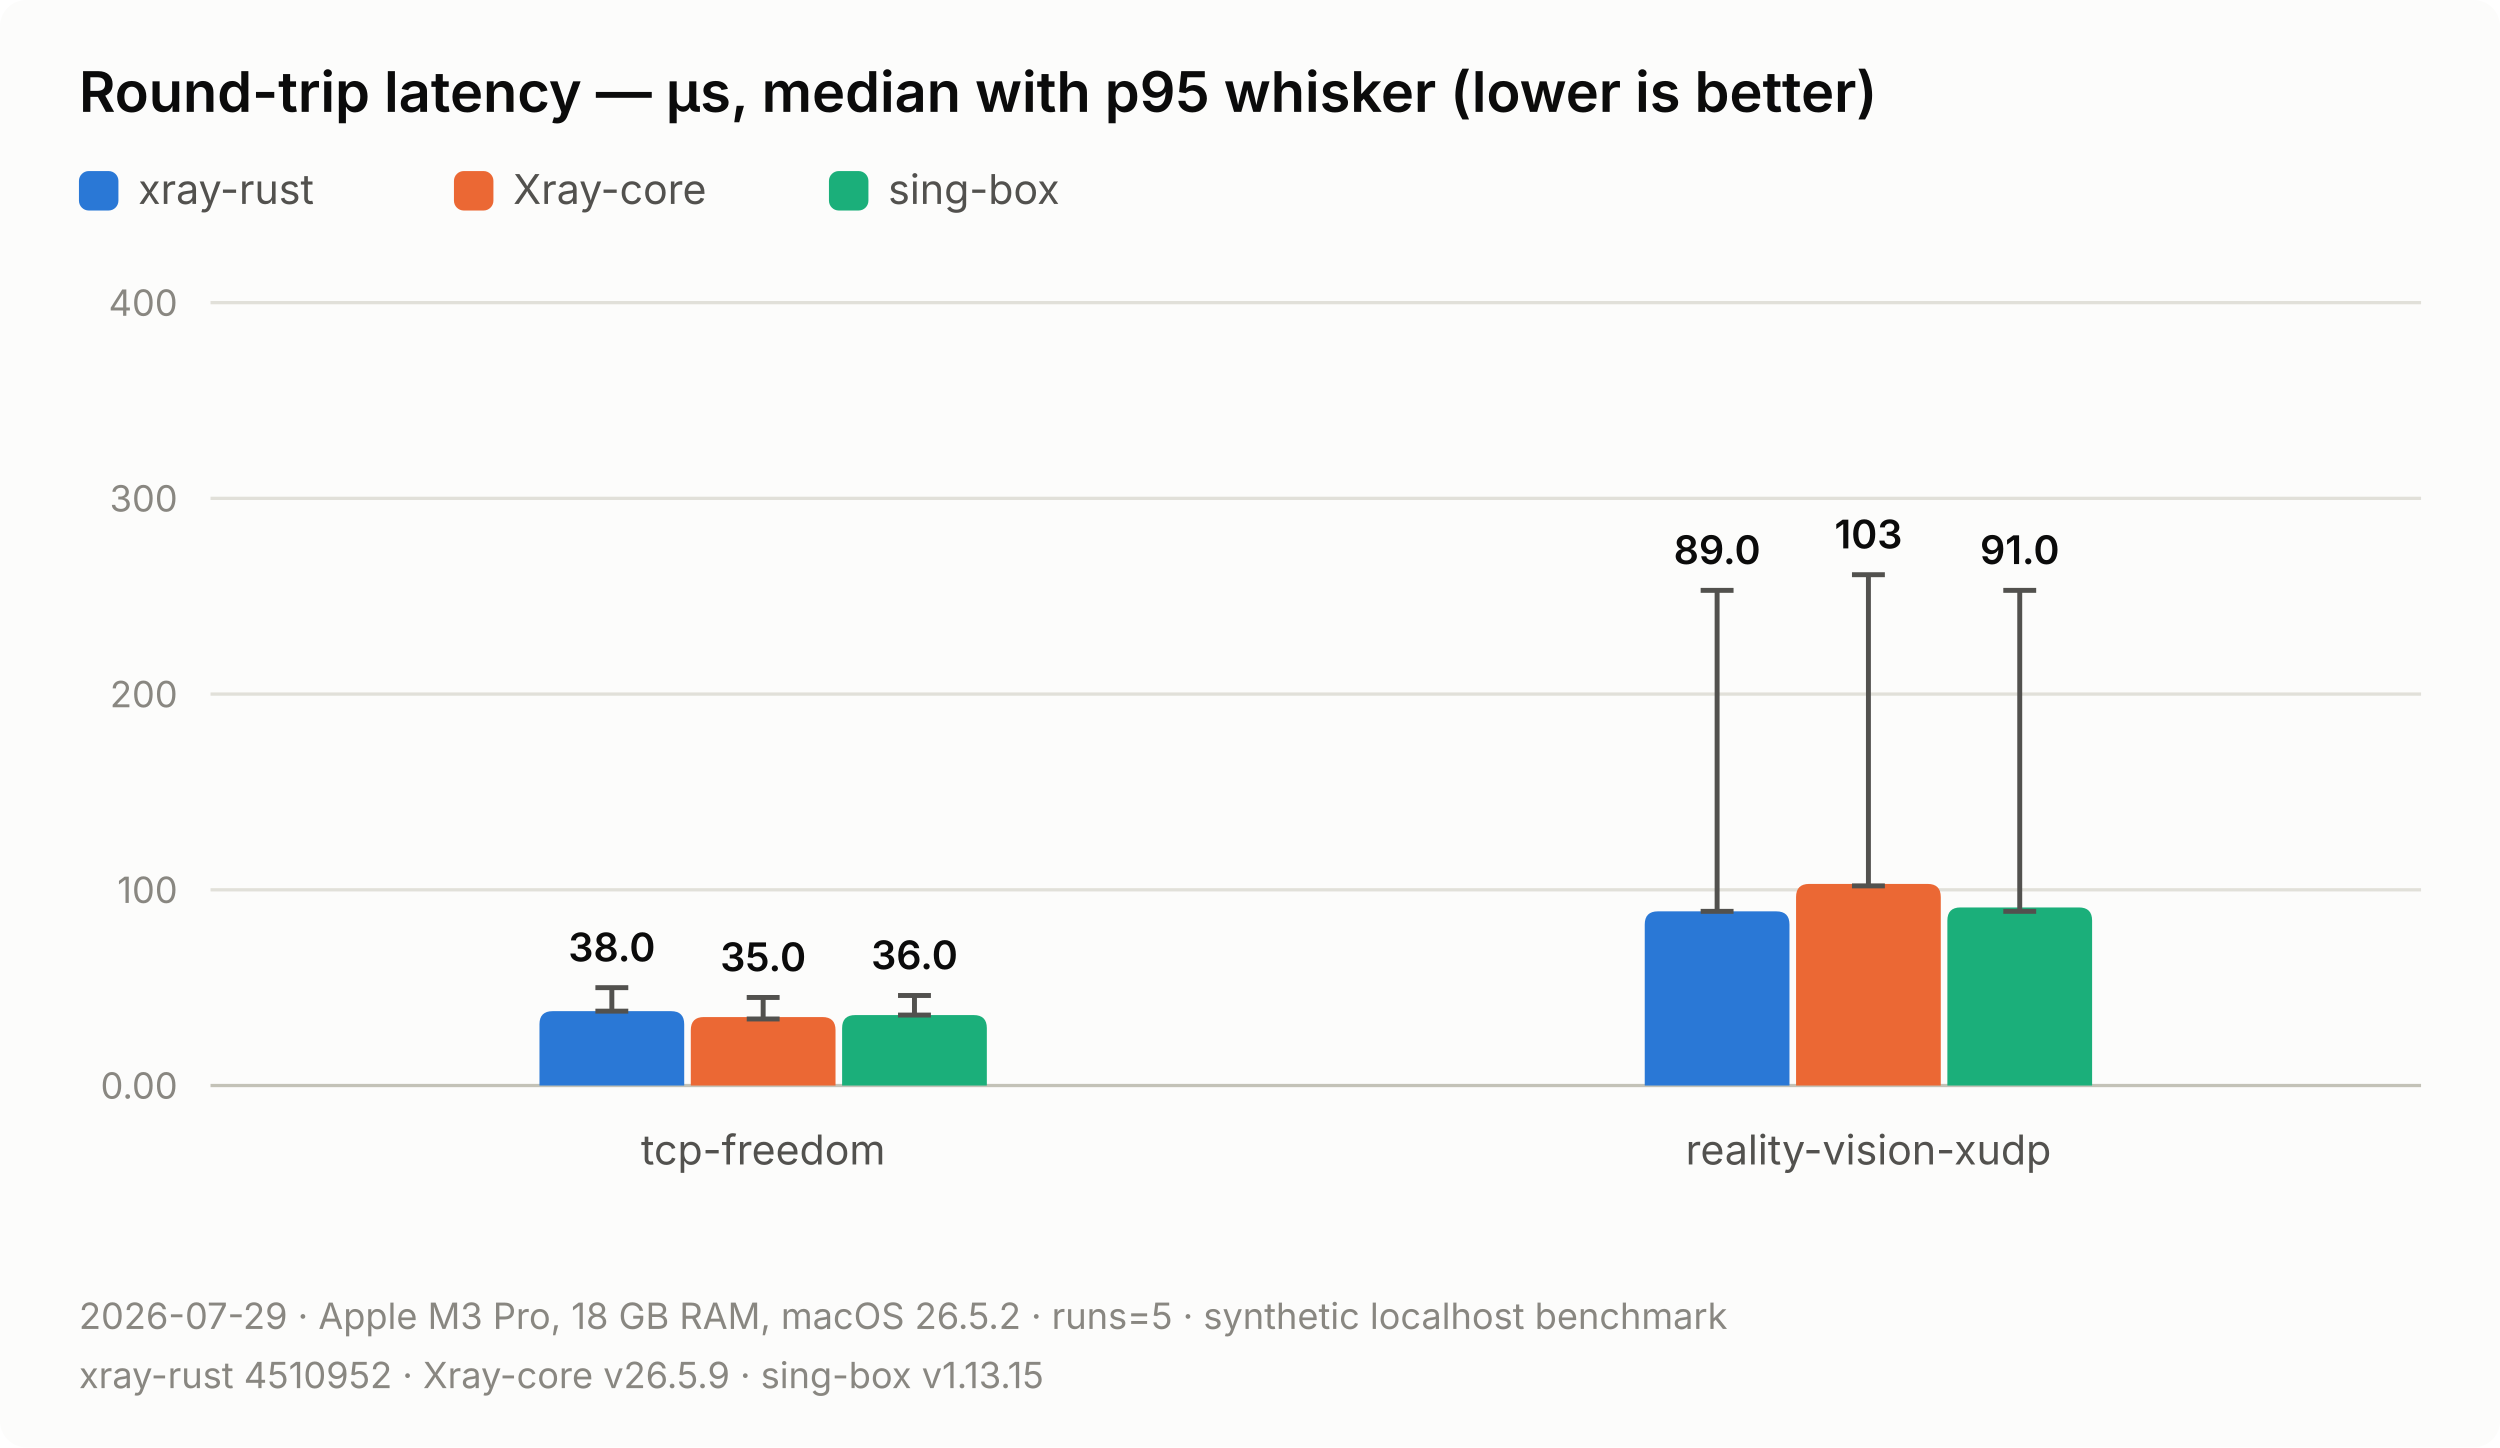
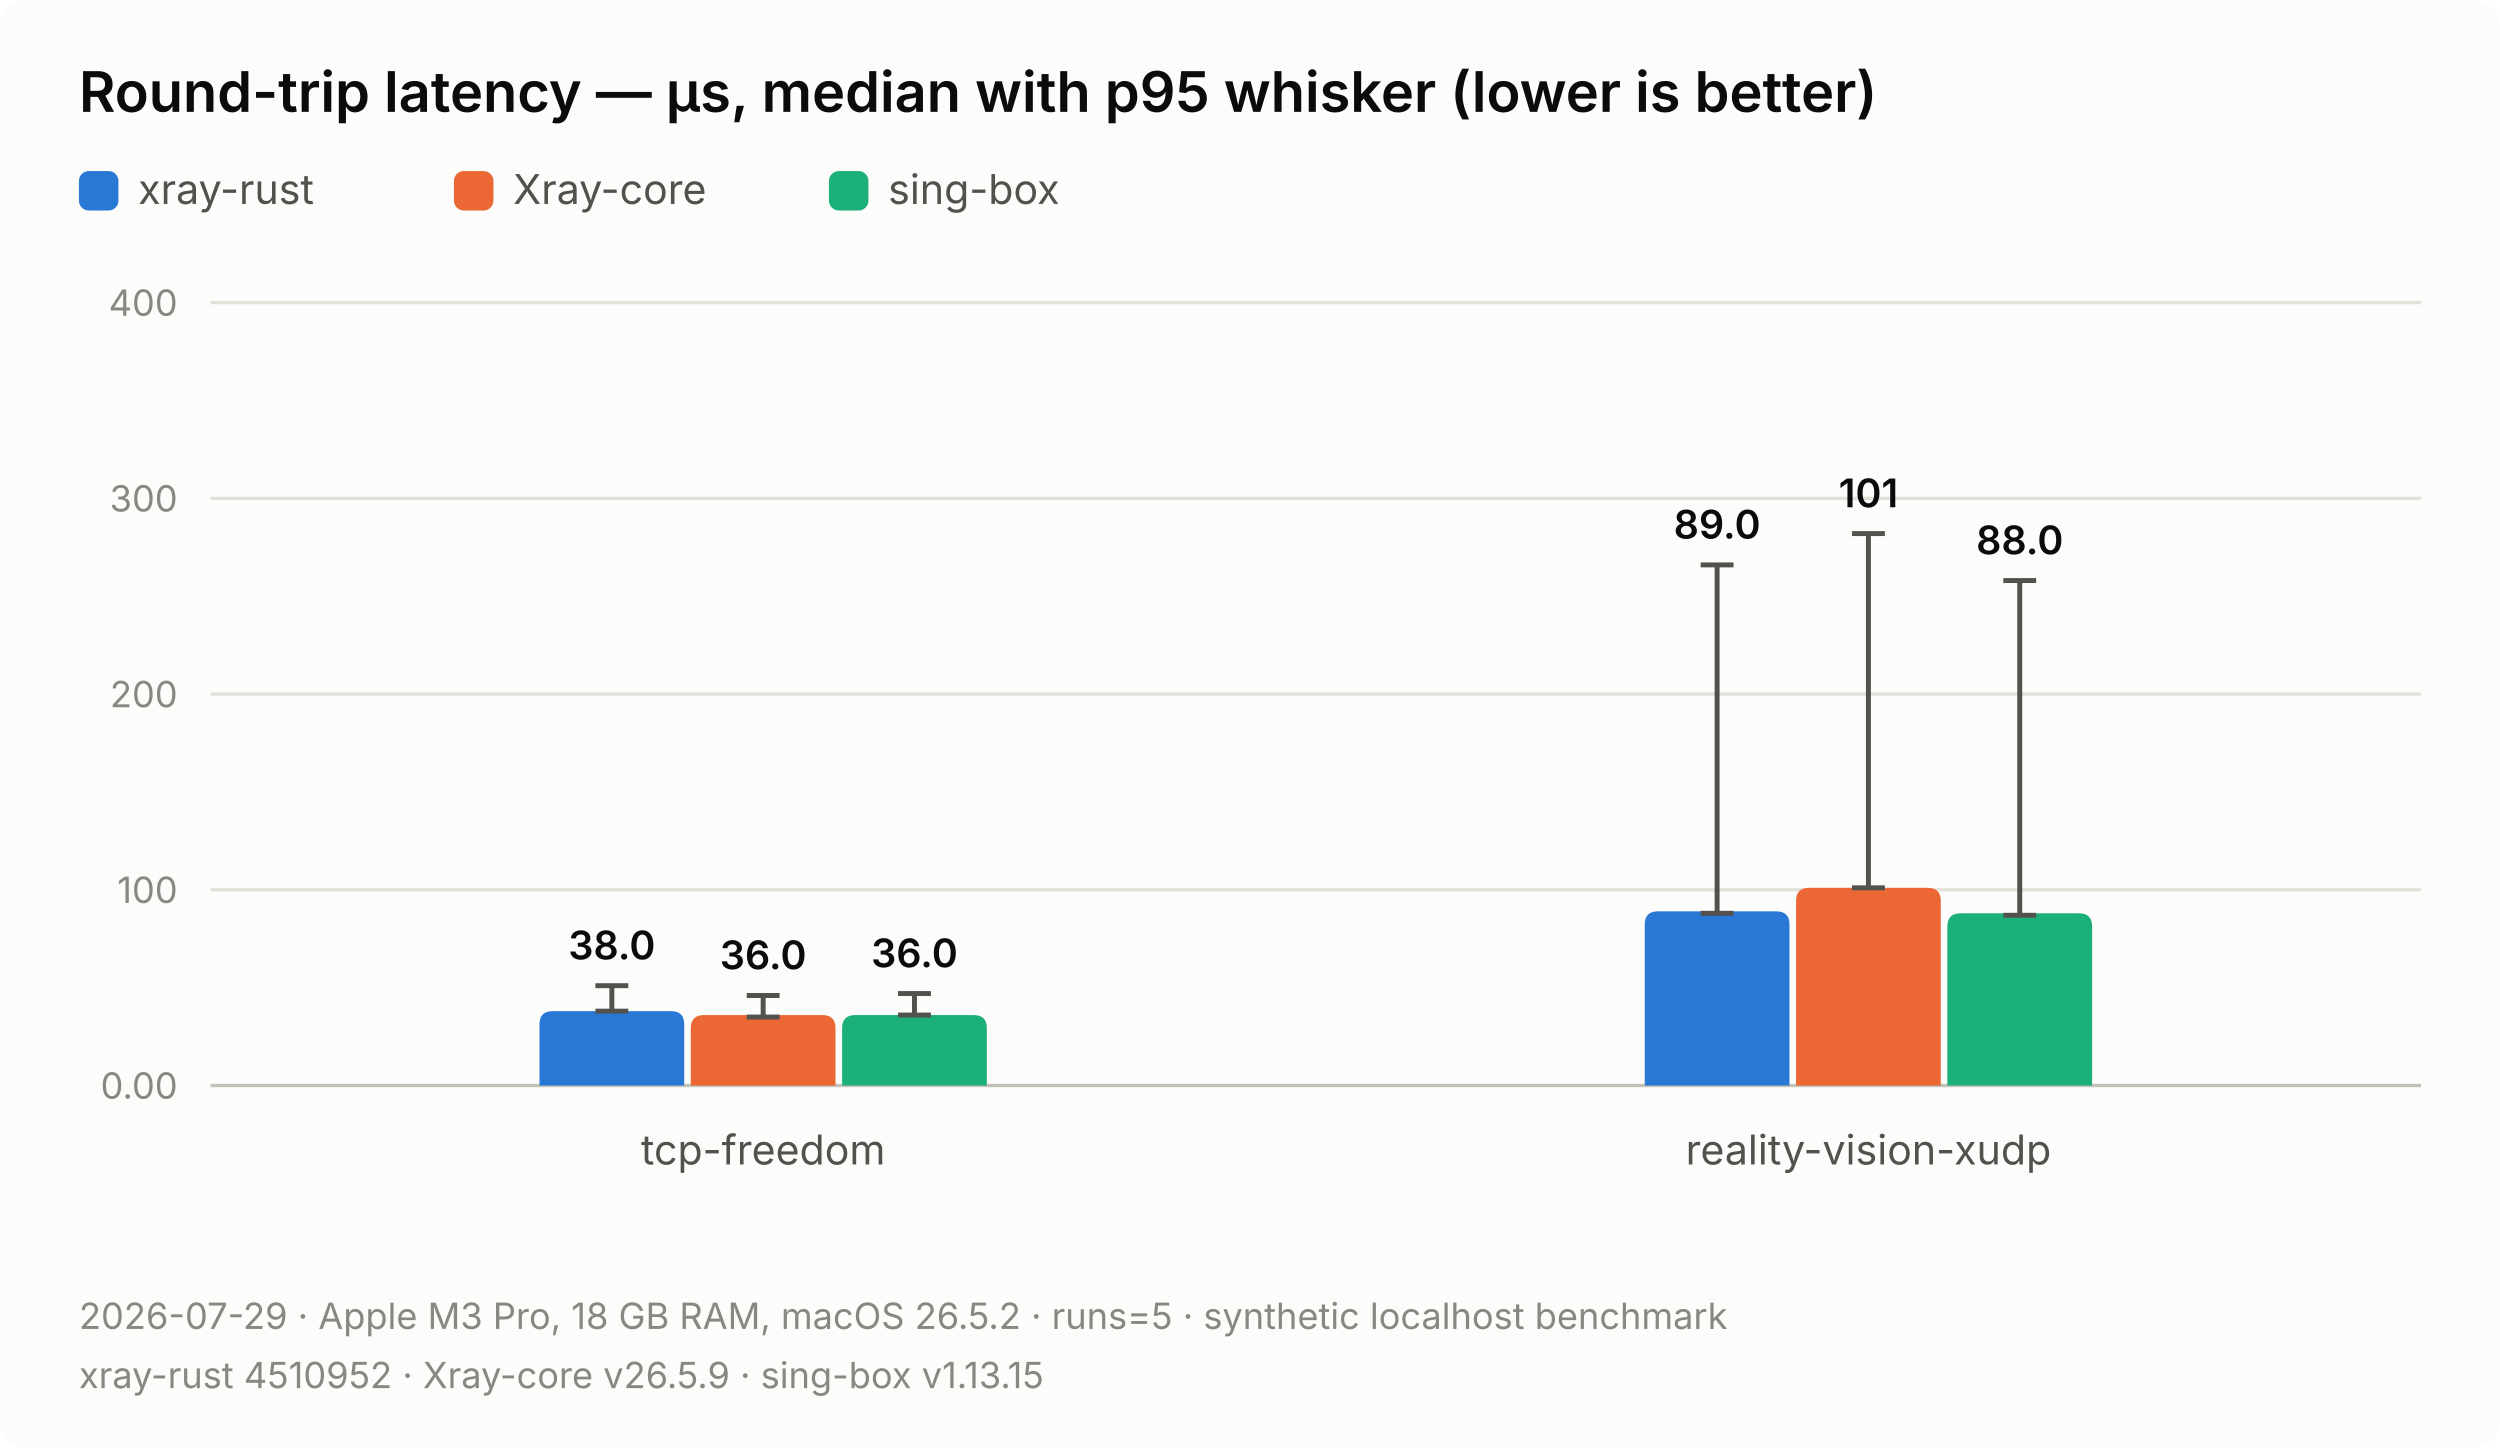
<svg xmlns="http://www.w3.org/2000/svg" width="760" height="440" viewBox="0 0 760 440" role="img" aria-label="Round-trip latency — µs, median with p95 whisker (lower is better)">
  <rect width="760" height="440" fill="#fcfcfb" rx="8" />
  <text x="24" y="34" font-family="system-ui, -apple-system, 'Segoe UI', sans-serif" font-size="17" font-weight="600" fill="#0b0b0b">Round-trip latency — µs, median with p95 whisker (lower is better)</text>
  <rect x="24.00" y="52" width="12" height="12" rx="3" fill="#2a78d6" />
  <text x="42.00" y="62" font-family="system-ui, -apple-system, 'Segoe UI', sans-serif" font-size="12.5" fill="#52514e">xray-rust</text>
  <rect x="138.00" y="52" width="12" height="12" rx="3" fill="#eb6834" />
  <text x="156.00" y="62" font-family="system-ui, -apple-system, 'Segoe UI', sans-serif" font-size="12.5" fill="#52514e">Xray-core</text>
  <rect x="252.00" y="52" width="12" height="12" rx="3" fill="#1baf7a" />
  <text x="270.00" y="62" font-family="system-ui, -apple-system, 'Segoe UI', sans-serif" font-size="12.5" fill="#52514e">sing-box</text>
  <text x="54" y="334.00" font-family="system-ui, -apple-system, 'Segoe UI', sans-serif" font-size="11" fill="#898781" text-anchor="end">0.00</text>
  <line x1="64" y1="270.50" x2="736" y2="270.50" stroke="#e1e0d9" stroke-width="1" />
  <text x="54" y="274.50" font-family="system-ui, -apple-system, 'Segoe UI', sans-serif" font-size="11" fill="#898781" text-anchor="end">100</text>
  <line x1="64" y1="211.00" x2="736" y2="211.00" stroke="#e1e0d9" stroke-width="1" />
  <text x="54" y="215.00" font-family="system-ui, -apple-system, 'Segoe UI', sans-serif" font-size="11" fill="#898781" text-anchor="end">200</text>
  <line x1="64" y1="151.50" x2="736" y2="151.50" stroke="#e1e0d9" stroke-width="1" />
  <text x="54" y="155.50" font-family="system-ui, -apple-system, 'Segoe UI', sans-serif" font-size="11" fill="#898781" text-anchor="end">300</text>
  <line x1="64" y1="92.00" x2="736" y2="92.00" stroke="#e1e0d9" stroke-width="1" />
  <text x="54" y="96.00" font-family="system-ui, -apple-system, 'Segoe UI', sans-serif" font-size="11" fill="#898781" text-anchor="end">400</text>
  <line x1="64" y1="330" x2="736" y2="330" stroke="#c3c2b7" stroke-width="1" />
  <path d="M 164.00 330.00 L 164.00 311.39 Q 164.00 307.39 168.00 307.39 L 204.00 307.39 Q 208.00 307.39 208.00 311.39 L 208.00 330.00 Z" fill="#2a78d6" />
-   <line x1="186.00" y1="307.39" x2="186.00" y2="300.25" stroke="#52514e" stroke-width="1.5" />
+   <line x1="186.00" y1="307.39" x2="186.00" y2="299.65" stroke="#52514e" stroke-width="1.5" />
  <line x1="181.00" y1="307.39" x2="191.00" y2="307.39" stroke="#52514e" stroke-width="1.5" />
-   <line x1="181.00" y1="300.25" x2="191.00" y2="300.25" stroke="#52514e" stroke-width="1.5" />
-   <text x="186.00" y="292.25" font-family="system-ui, -apple-system, 'Segoe UI', sans-serif" font-size="12" font-weight="600" fill="#0b0b0b" text-anchor="middle">38.0</text>
-   <path d="M 210.00 330.00 L 210.00 313.18 Q 210.00 309.18 214.00 309.18 L 250.00 309.18 Q 254.00 309.18 254.00 313.18 L 254.00 330.00 Z" fill="#eb6834" />
-   <line x1="232.00" y1="309.77" x2="232.00" y2="303.23" stroke="#52514e" stroke-width="1.5" />
-   <line x1="227.00" y1="309.77" x2="237.00" y2="309.77" stroke="#52514e" stroke-width="1.5" />
-   <line x1="227.00" y1="303.23" x2="237.00" y2="303.23" stroke="#52514e" stroke-width="1.5" />
-   <text x="232.00" y="295.23" font-family="system-ui, -apple-system, 'Segoe UI', sans-serif" font-size="12" font-weight="600" fill="#0b0b0b" text-anchor="middle">35.0</text>
+   <line x1="181.00" y1="299.65" x2="191.00" y2="299.65" stroke="#52514e" stroke-width="1.5" />
+   <text x="186.00" y="291.65" font-family="system-ui, -apple-system, 'Segoe UI', sans-serif" font-size="12" font-weight="600" fill="#0b0b0b" text-anchor="middle">38.0</text>
+   <path d="M 210.00 330.00 L 210.00 312.58 Q 210.00 308.58 214.00 308.58 L 250.00 308.58 Q 254.00 308.58 254.00 312.58 L 254.00 330.00 Z" fill="#eb6834" />
+   <line x1="232.00" y1="309.18" x2="232.00" y2="302.63" stroke="#52514e" stroke-width="1.5" />
+   <line x1="227.00" y1="309.18" x2="237.00" y2="309.18" stroke="#52514e" stroke-width="1.5" />
+   <line x1="227.00" y1="302.63" x2="237.00" y2="302.63" stroke="#52514e" stroke-width="1.5" />
+   <text x="232.00" y="294.63" font-family="system-ui, -apple-system, 'Segoe UI', sans-serif" font-size="12" font-weight="600" fill="#0b0b0b" text-anchor="middle">36.0</text>
  <path d="M 256.00 330.00 L 256.00 312.58 Q 256.00 308.58 260.00 308.58 L 296.00 308.58 Q 300.00 308.58 300.00 312.58 L 300.00 330.00 Z" fill="#1baf7a" />
-   <line x1="278.00" y1="308.58" x2="278.00" y2="302.63" stroke="#52514e" stroke-width="1.5" />
+   <line x1="278.00" y1="308.58" x2="278.00" y2="302.04" stroke="#52514e" stroke-width="1.5" />
  <line x1="273.00" y1="308.58" x2="283.00" y2="308.58" stroke="#52514e" stroke-width="1.5" />
-   <line x1="273.00" y1="302.63" x2="283.00" y2="302.63" stroke="#52514e" stroke-width="1.5" />
-   <text x="278.00" y="294.63" font-family="system-ui, -apple-system, 'Segoe UI', sans-serif" font-size="12" font-weight="600" fill="#0b0b0b" text-anchor="middle">36.0</text>
+   <line x1="273.00" y1="302.04" x2="283.00" y2="302.04" stroke="#52514e" stroke-width="1.5" />
+   <text x="278.00" y="294.04" font-family="system-ui, -apple-system, 'Segoe UI', sans-serif" font-size="12" font-weight="600" fill="#0b0b0b" text-anchor="middle">36.0</text>
  <text x="232.00" y="354" font-family="system-ui, -apple-system, 'Segoe UI', sans-serif" font-size="12.5" fill="#52514e" text-anchor="middle">tcp-freedom</text>
  <path d="M 500.00 330.00 L 500.00 281.05 Q 500.00 277.05 504.00 277.05 L 540.00 277.05 Q 544.00 277.05 544.00 281.05 L 544.00 330.00 Z" fill="#2a78d6" />
-   <line x1="522.00" y1="277.05" x2="522.00" y2="179.47" stroke="#52514e" stroke-width="1.5" />
-   <line x1="517.00" y1="277.05" x2="527.00" y2="277.05" stroke="#52514e" stroke-width="1.5" />
-   <line x1="517.00" y1="179.47" x2="527.00" y2="179.47" stroke="#52514e" stroke-width="1.5" />
-   <text x="522.00" y="171.47" font-family="system-ui, -apple-system, 'Segoe UI', sans-serif" font-size="12" font-weight="600" fill="#0b0b0b" text-anchor="middle">89.0</text>
-   <path d="M 546.00 330.00 L 546.00 272.71 Q 546.00 268.71 550.00 268.71 L 586.00 268.71 Q 590.00 268.71 590.00 272.71 L 590.00 330.00 Z" fill="#eb6834" />
-   <line x1="568.00" y1="269.31" x2="568.00" y2="174.71" stroke="#52514e" stroke-width="1.5" />
-   <line x1="563.00" y1="269.31" x2="573.00" y2="269.31" stroke="#52514e" stroke-width="1.5" />
-   <line x1="563.00" y1="174.71" x2="573.00" y2="174.71" stroke="#52514e" stroke-width="1.5" />
-   <text x="568.00" y="166.71" font-family="system-ui, -apple-system, 'Segoe UI', sans-serif" font-size="12" font-weight="600" fill="#0b0b0b" text-anchor="middle">103</text>
-   <path d="M 592.00 330.00 L 592.00 279.86 Q 592.00 275.86 596.00 275.86 L 632.00 275.86 Q 636.00 275.86 636.00 279.86 L 636.00 330.00 Z" fill="#1baf7a" />
-   <line x1="614.00" y1="277.05" x2="614.00" y2="179.47" stroke="#52514e" stroke-width="1.5" />
-   <line x1="609.00" y1="277.05" x2="619.00" y2="277.05" stroke="#52514e" stroke-width="1.5" />
-   <line x1="609.00" y1="179.47" x2="619.00" y2="179.47" stroke="#52514e" stroke-width="1.5" />
-   <text x="614.00" y="171.47" font-family="system-ui, -apple-system, 'Segoe UI', sans-serif" font-size="12" font-weight="600" fill="#0b0b0b" text-anchor="middle">91.0</text>
+   <line x1="522.00" y1="277.64" x2="522.00" y2="171.73" stroke="#52514e" stroke-width="1.5" />
+   <line x1="517.00" y1="277.64" x2="527.00" y2="277.64" stroke="#52514e" stroke-width="1.5" />
+   <line x1="517.00" y1="171.73" x2="527.00" y2="171.73" stroke="#52514e" stroke-width="1.5" />
+   <text x="522.00" y="163.73" font-family="system-ui, -apple-system, 'Segoe UI', sans-serif" font-size="12" font-weight="600" fill="#0b0b0b" text-anchor="middle">89.0</text>
+   <path d="M 546.00 330.00 L 546.00 273.90 Q 546.00 269.90 550.00 269.90 L 586.00 269.90 Q 590.00 269.90 590.00 273.90 L 590.00 330.00 Z" fill="#eb6834" />
+   <line x1="568.00" y1="269.90" x2="568.00" y2="162.21" stroke="#52514e" stroke-width="1.5" />
+   <line x1="563.00" y1="269.90" x2="573.00" y2="269.90" stroke="#52514e" stroke-width="1.5" />
+   <line x1="563.00" y1="162.21" x2="573.00" y2="162.21" stroke="#52514e" stroke-width="1.5" />
+   <text x="568.00" y="154.21" font-family="system-ui, -apple-system, 'Segoe UI', sans-serif" font-size="12" font-weight="600" fill="#0b0b0b" text-anchor="middle">101</text>
+   <path d="M 592.00 330.00 L 592.00 281.64 Q 592.00 277.64 596.00 277.64 L 632.00 277.64 Q 636.00 277.64 636.00 281.64 L 636.00 330.00 Z" fill="#1baf7a" />
+   <line x1="614.00" y1="278.24" x2="614.00" y2="176.49" stroke="#52514e" stroke-width="1.5" />
+   <line x1="609.00" y1="278.24" x2="619.00" y2="278.24" stroke="#52514e" stroke-width="1.5" />
+   <line x1="609.00" y1="176.49" x2="619.00" y2="176.49" stroke="#52514e" stroke-width="1.5" />
+   <text x="614.00" y="168.49" font-family="system-ui, -apple-system, 'Segoe UI', sans-serif" font-size="12" font-weight="600" fill="#0b0b0b" text-anchor="middle">88.0</text>
  <text x="568.00" y="354" font-family="system-ui, -apple-system, 'Segoe UI', sans-serif" font-size="12.5" fill="#52514e" text-anchor="middle">reality-vision-xudp</text>
  <text x="24" y="404" font-family="system-ui, -apple-system, 'Segoe UI', sans-serif" font-size="11" fill="#898781">2026-07-29 · Apple M3 Pro, 18 GB RAM, macOS 26.5.2 · runs=5 · synthetic localhost benchmark</text>
  <text x="24" y="422" font-family="system-ui, -apple-system, 'Segoe UI', sans-serif" font-size="11" fill="#898781">xray-rust 4510952 · Xray-core v26.5.9 · sing-box v1.13.15</text>
</svg>
